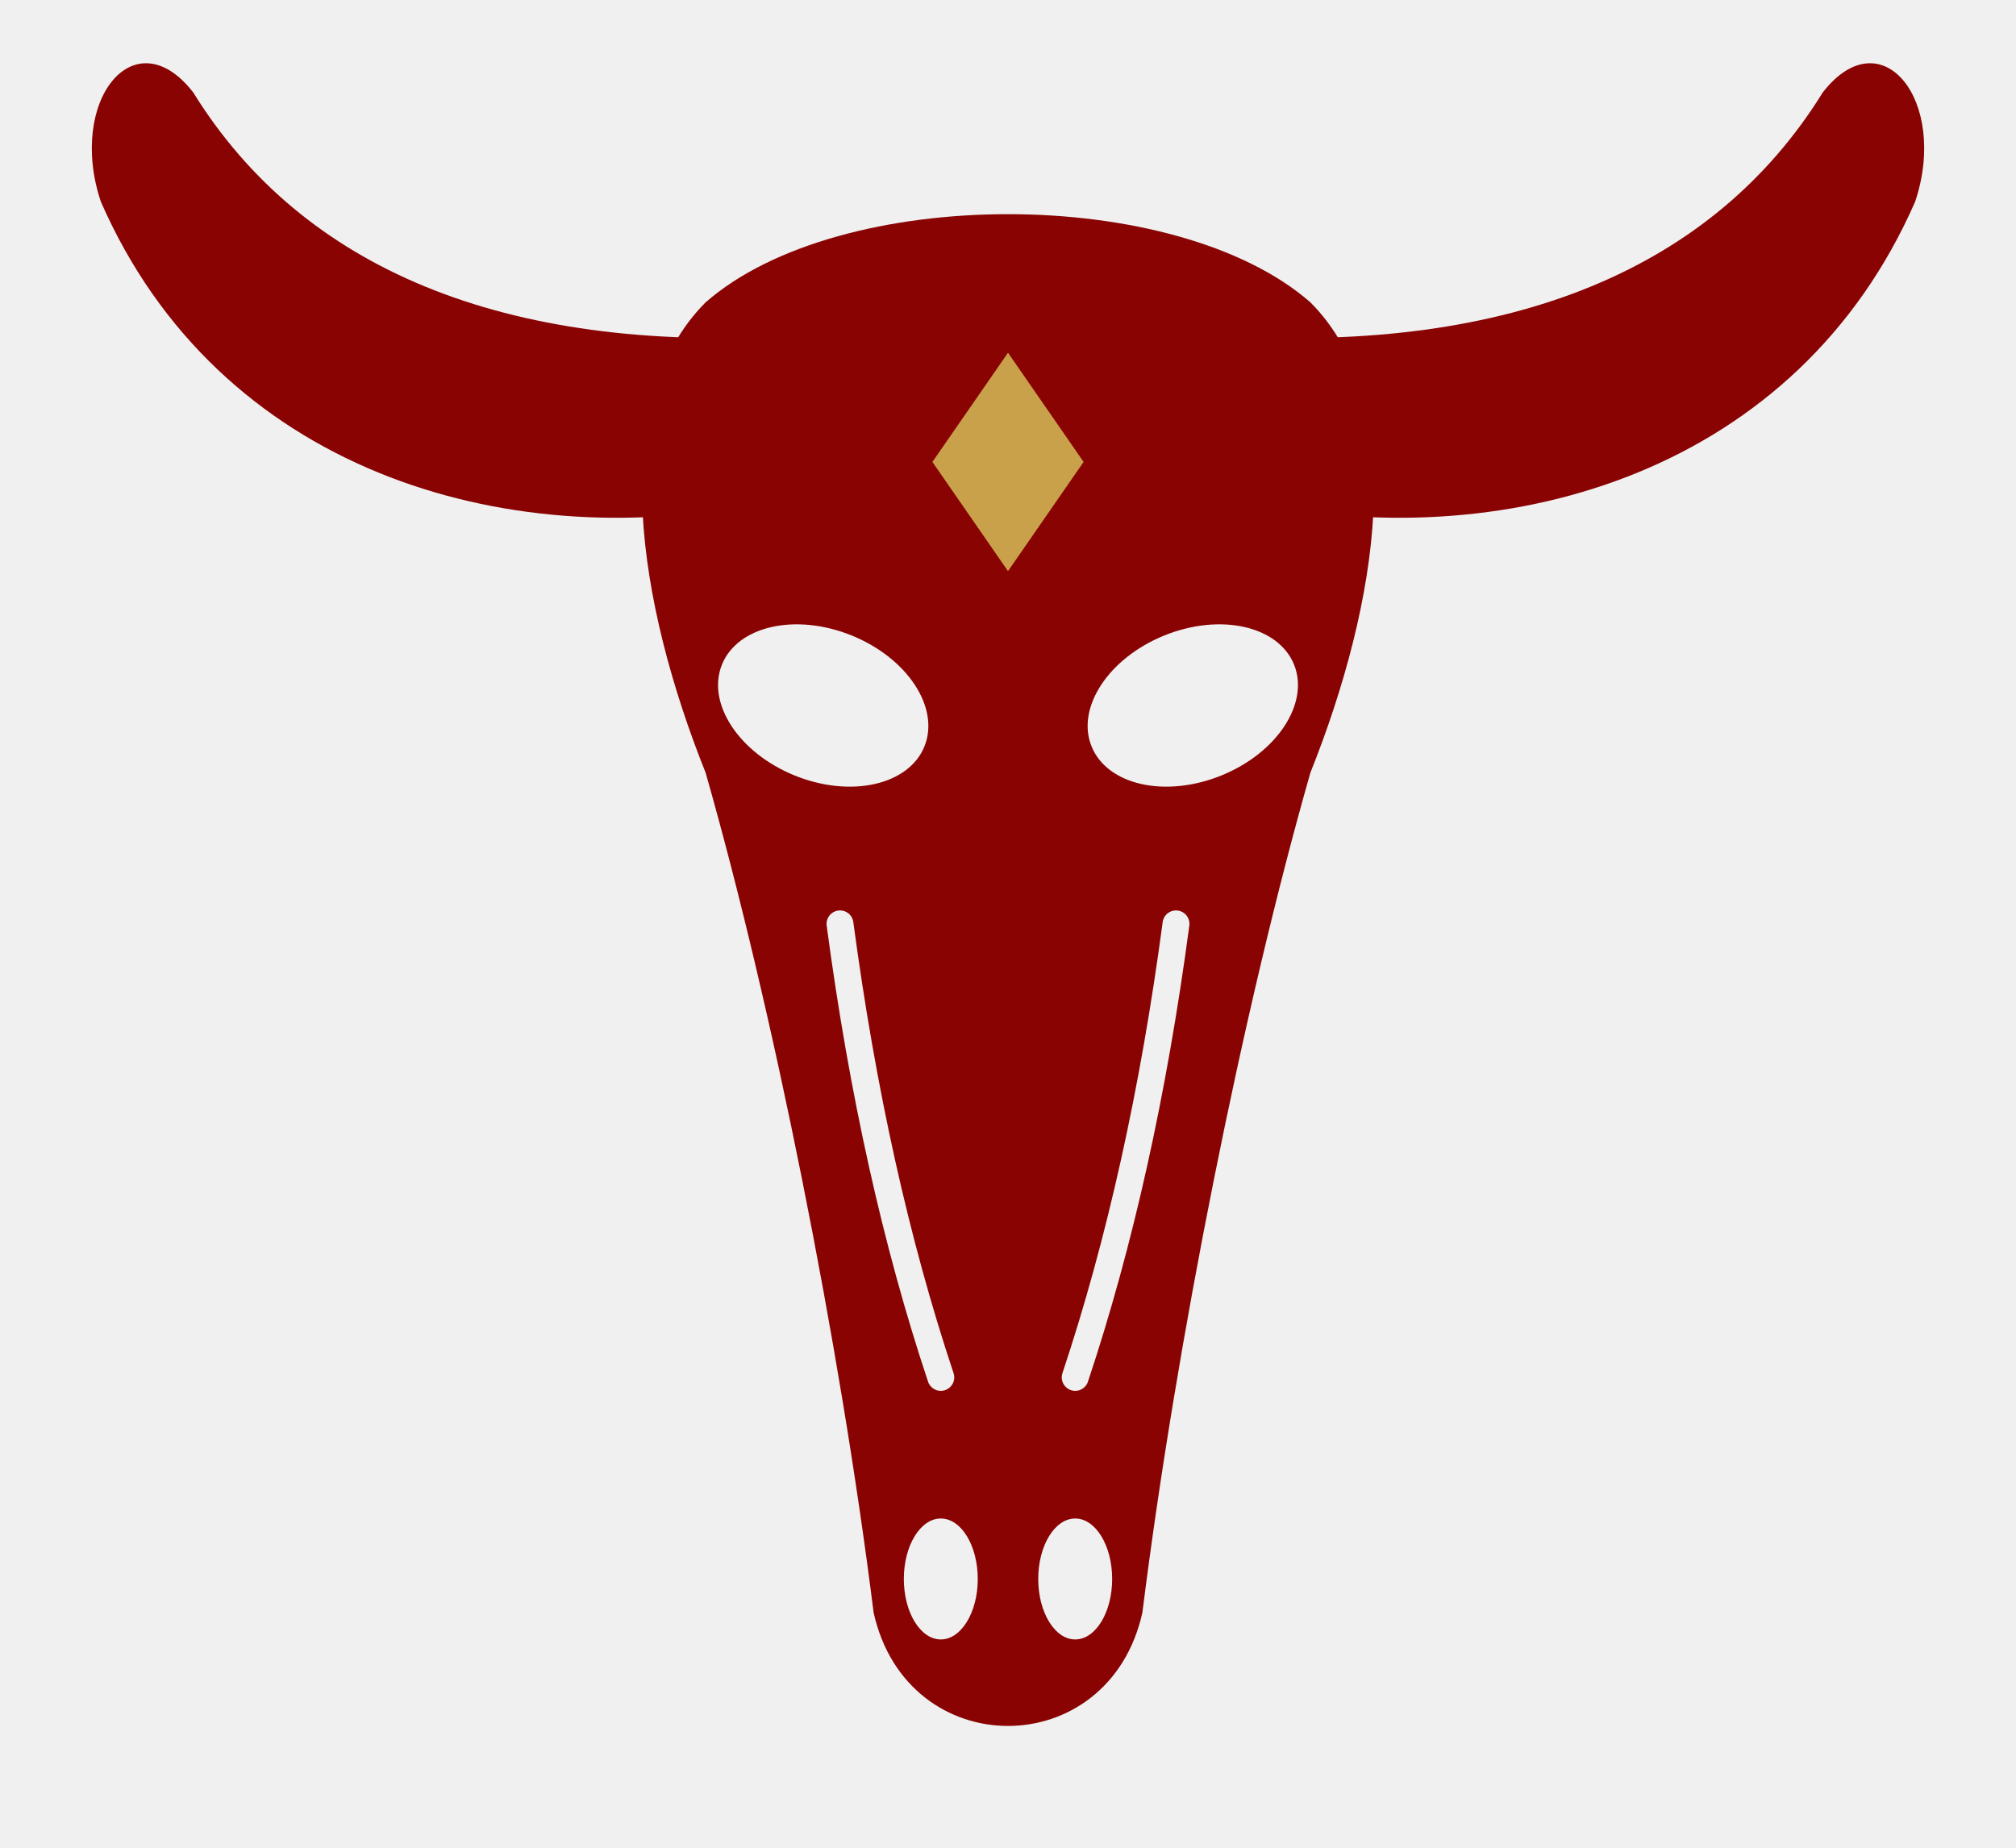
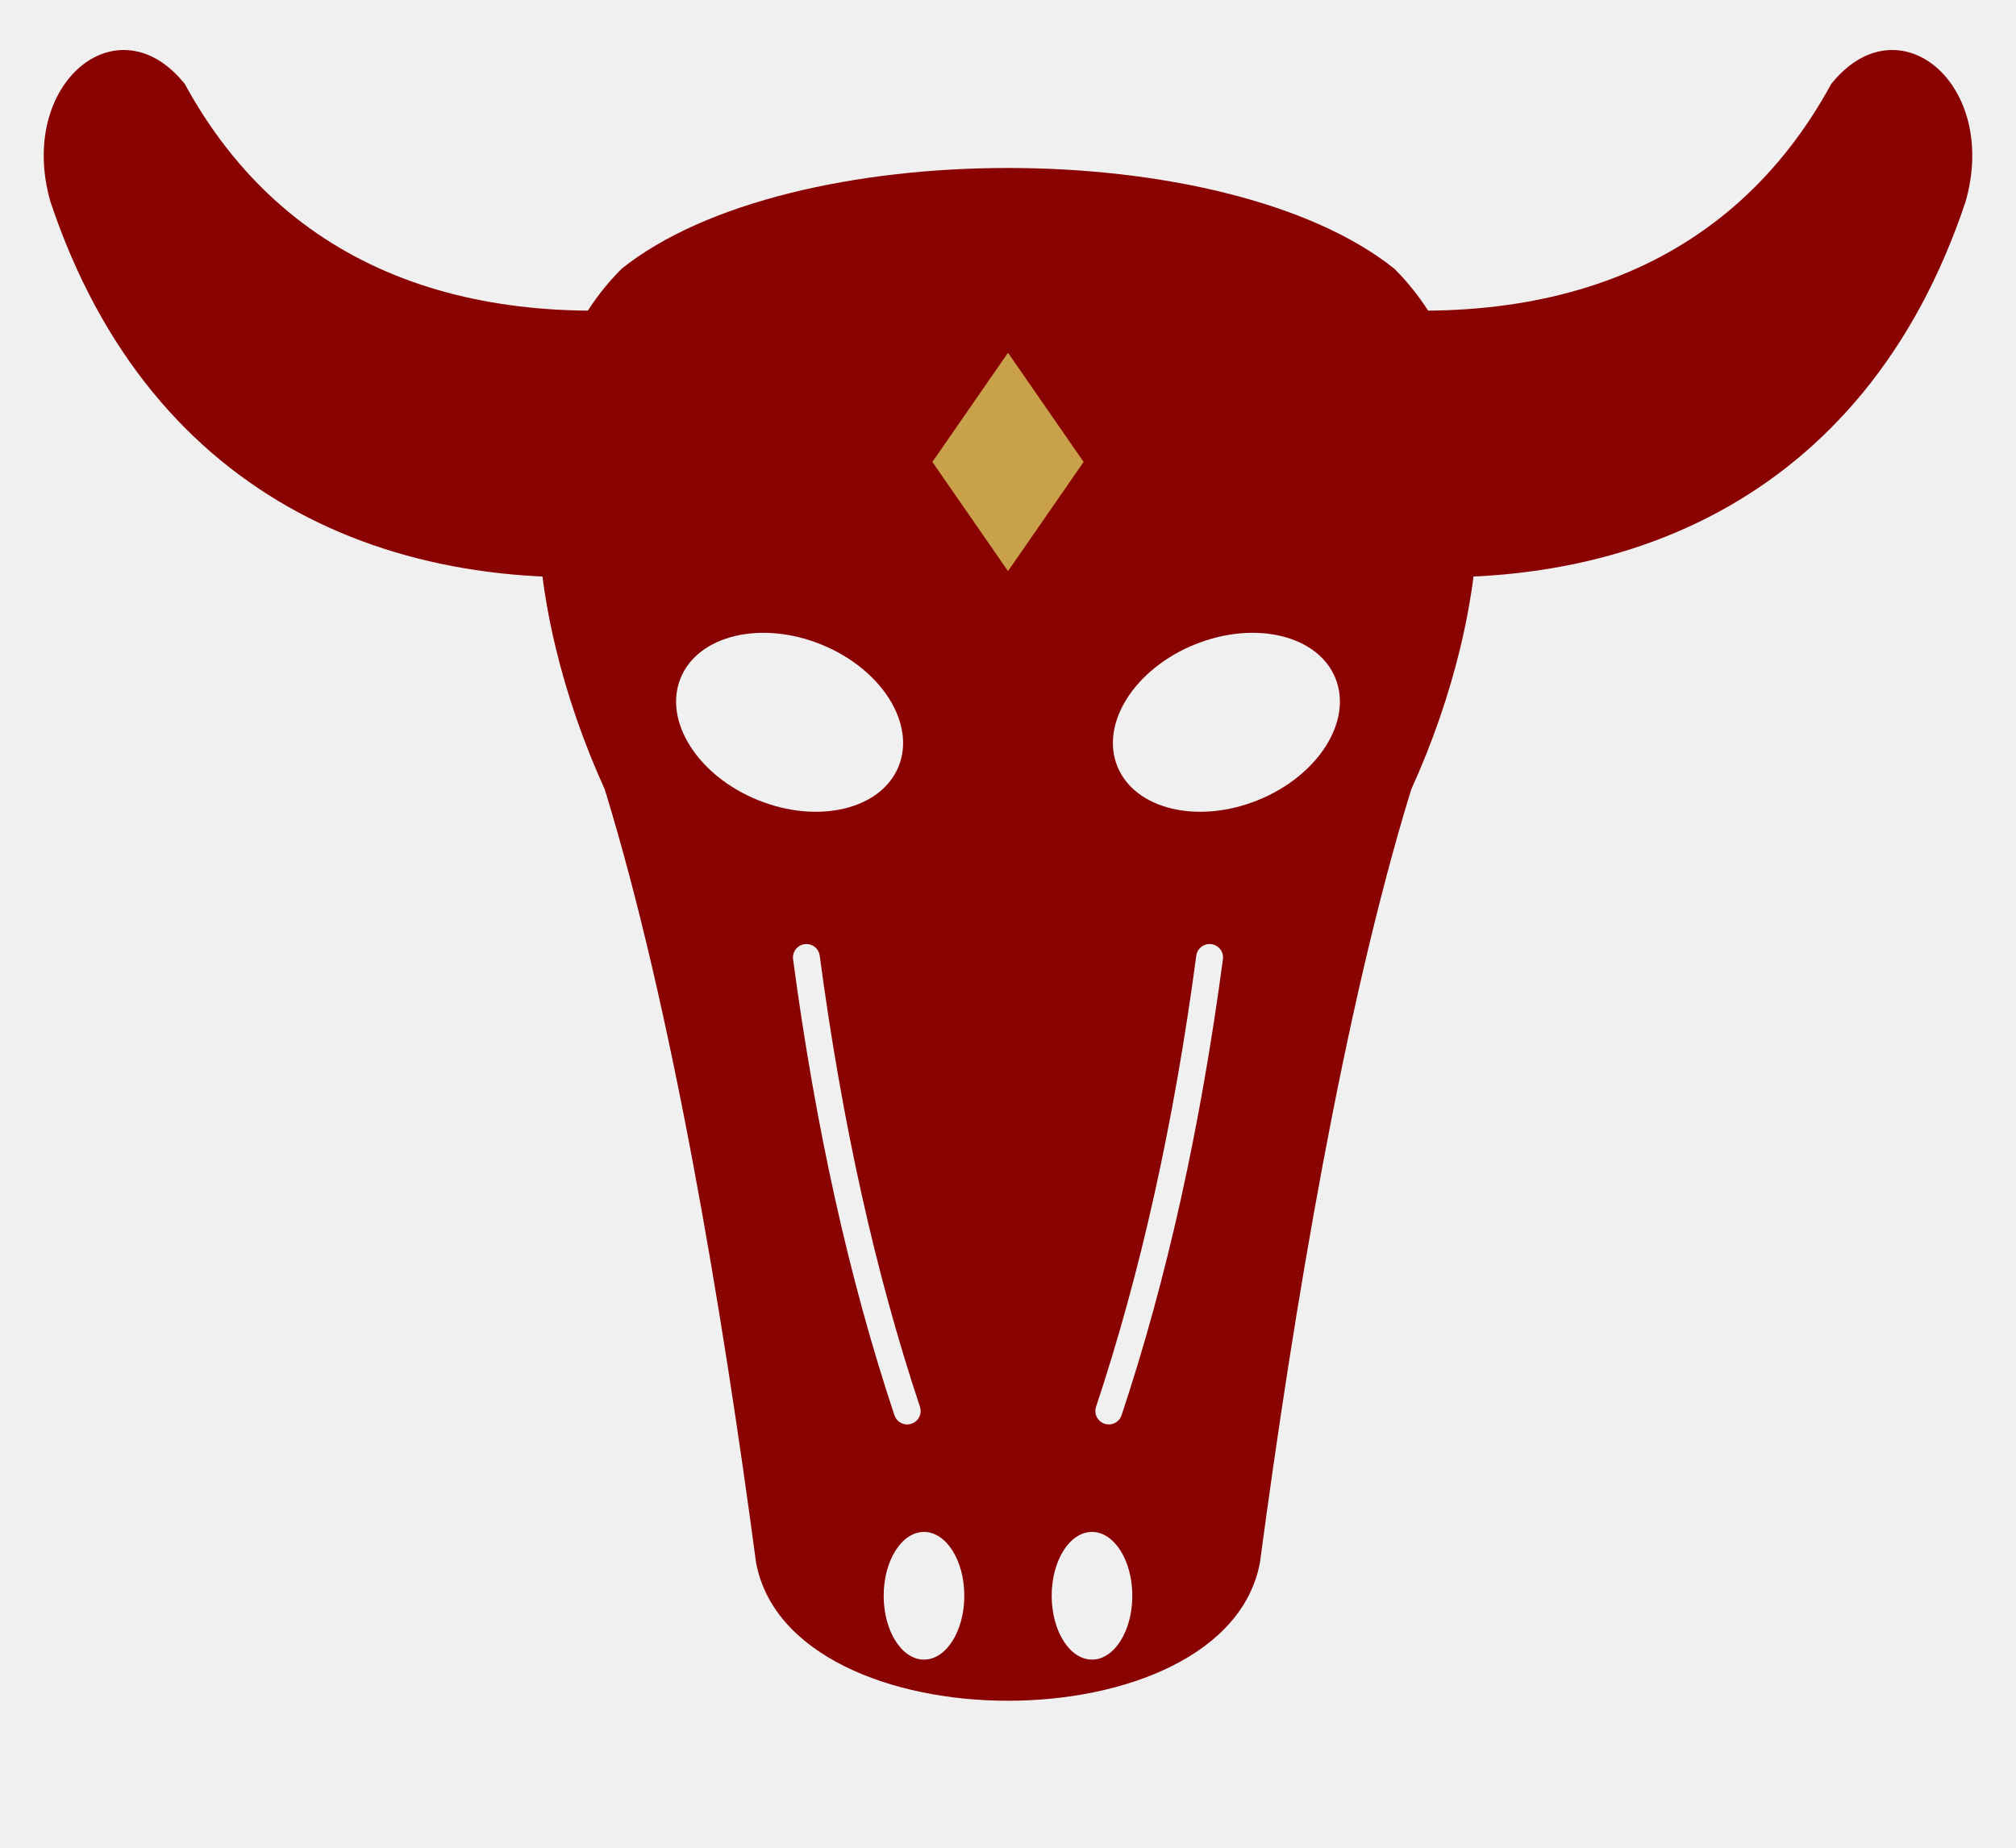
<svg xmlns="http://www.w3.org/2000/svg" viewBox="0 0 120 110">
  <defs>
    <mask id="h" maskUnits="userSpaceOnUse" x="0" y="0" width="120" height="110">
      <rect width="120" height="110" fill="#fff" />
-       <ellipse cx="49" cy="42" rx="6.5" ry="4.5" transform="rotate(22 49 42)" fill="#000" />
-       <ellipse cx="71" cy="42" rx="6.5" ry="4.5" transform="rotate(-22 71 42)" fill="#000" />
-       <ellipse cx="56" cy="94" rx="2.2" ry="3.6" fill="#000" />
-       <ellipse cx="64" cy="94" rx="2.2" ry="3.6" fill="#000" />
-       <path d="M50 55q2 15 6 27M70 55q-2 15-6 27" stroke="#000" stroke-width="1.6" fill="none" stroke-linecap="round" />
+       <ellipse cx="47" cy="43" rx="7" ry="5" transform="rotate(22 47 43)" fill="#000" />
+       <ellipse cx="73" cy="43" rx="7" ry="5" transform="rotate(-22 73 43)" fill="#000" />
+       <ellipse cx="55" cy="95" rx="2.4" ry="3.8" fill="#000" />
+       <ellipse cx="65" cy="95" rx="2.4" ry="3.8" fill="#000" />
+       <path d="M48 57q2 15 6 27M72 57q-2 15-6 27" stroke="#000" stroke-width="1.6" fill="none" stroke-linecap="round" />
    </mask>
  </defs>
  <g mask="url(#h)" fill="#8a0303">
-     <path d="M45 30C30 33 13 28 6 12 4 6 8 1 11.5 5.5 18 16 30 21 47 20z" />
-     <path d="M75 30C90 33 107 28 114 12 116 6 112 1 108.5 5.5 102 16 90 21 73 20z" />
-     <path d="M42 18c8-7 28-7 36 0 6 6 4 18 0 28-4 14-8 34-10 50-2 9-14 9-16 0-2-16-6-36-10-50-4-10-6-22 0-28z" />
+     <path d="M40 34C24 36 9 30 3 12 1 5 7 0 11 5 17 16 28 20 42 18z" />
+     <path d="M80 34C96 36 111 30 117 12 119 5 113 0 109 5 103 16 92 20 78 18z" />
+     <path d="M37 16C47 8 73 8 83 16C90 23 89 36 84 47C80 60 77 78 75 93C73 104 47 104 45 93C43 78 40 60 36 47C31 36 30 23 37 16Z" />
  </g>
  <path d="M60 21l4.5 6.5L60 34l-4.5-6.5z" fill="#c9a14a" />
</svg>
